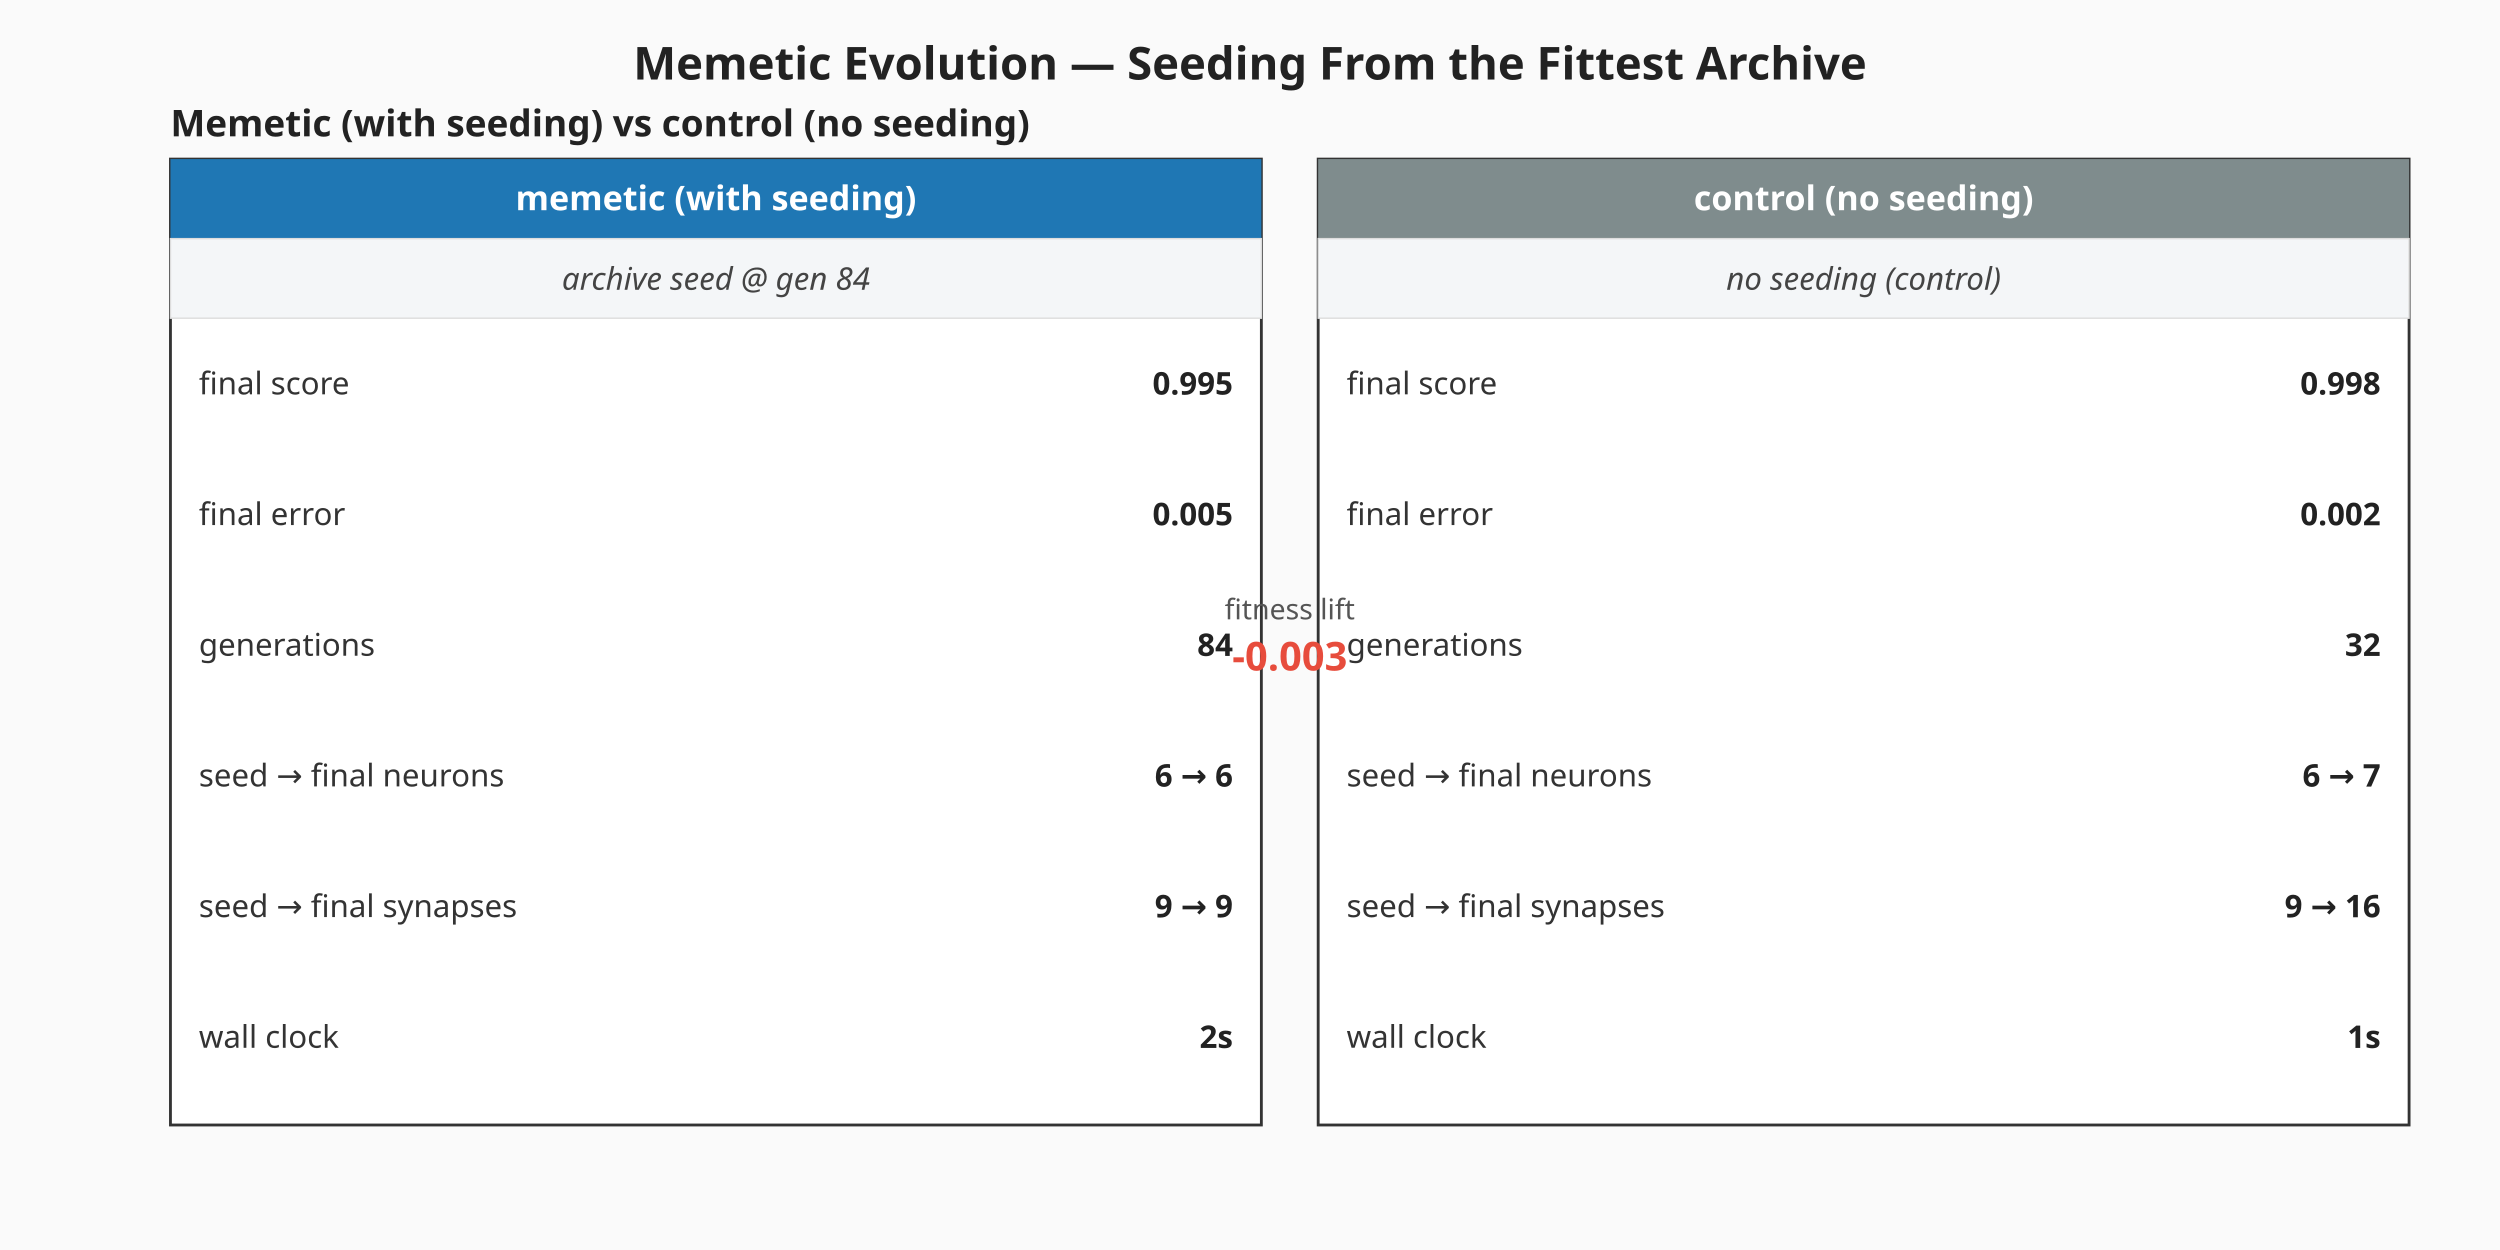
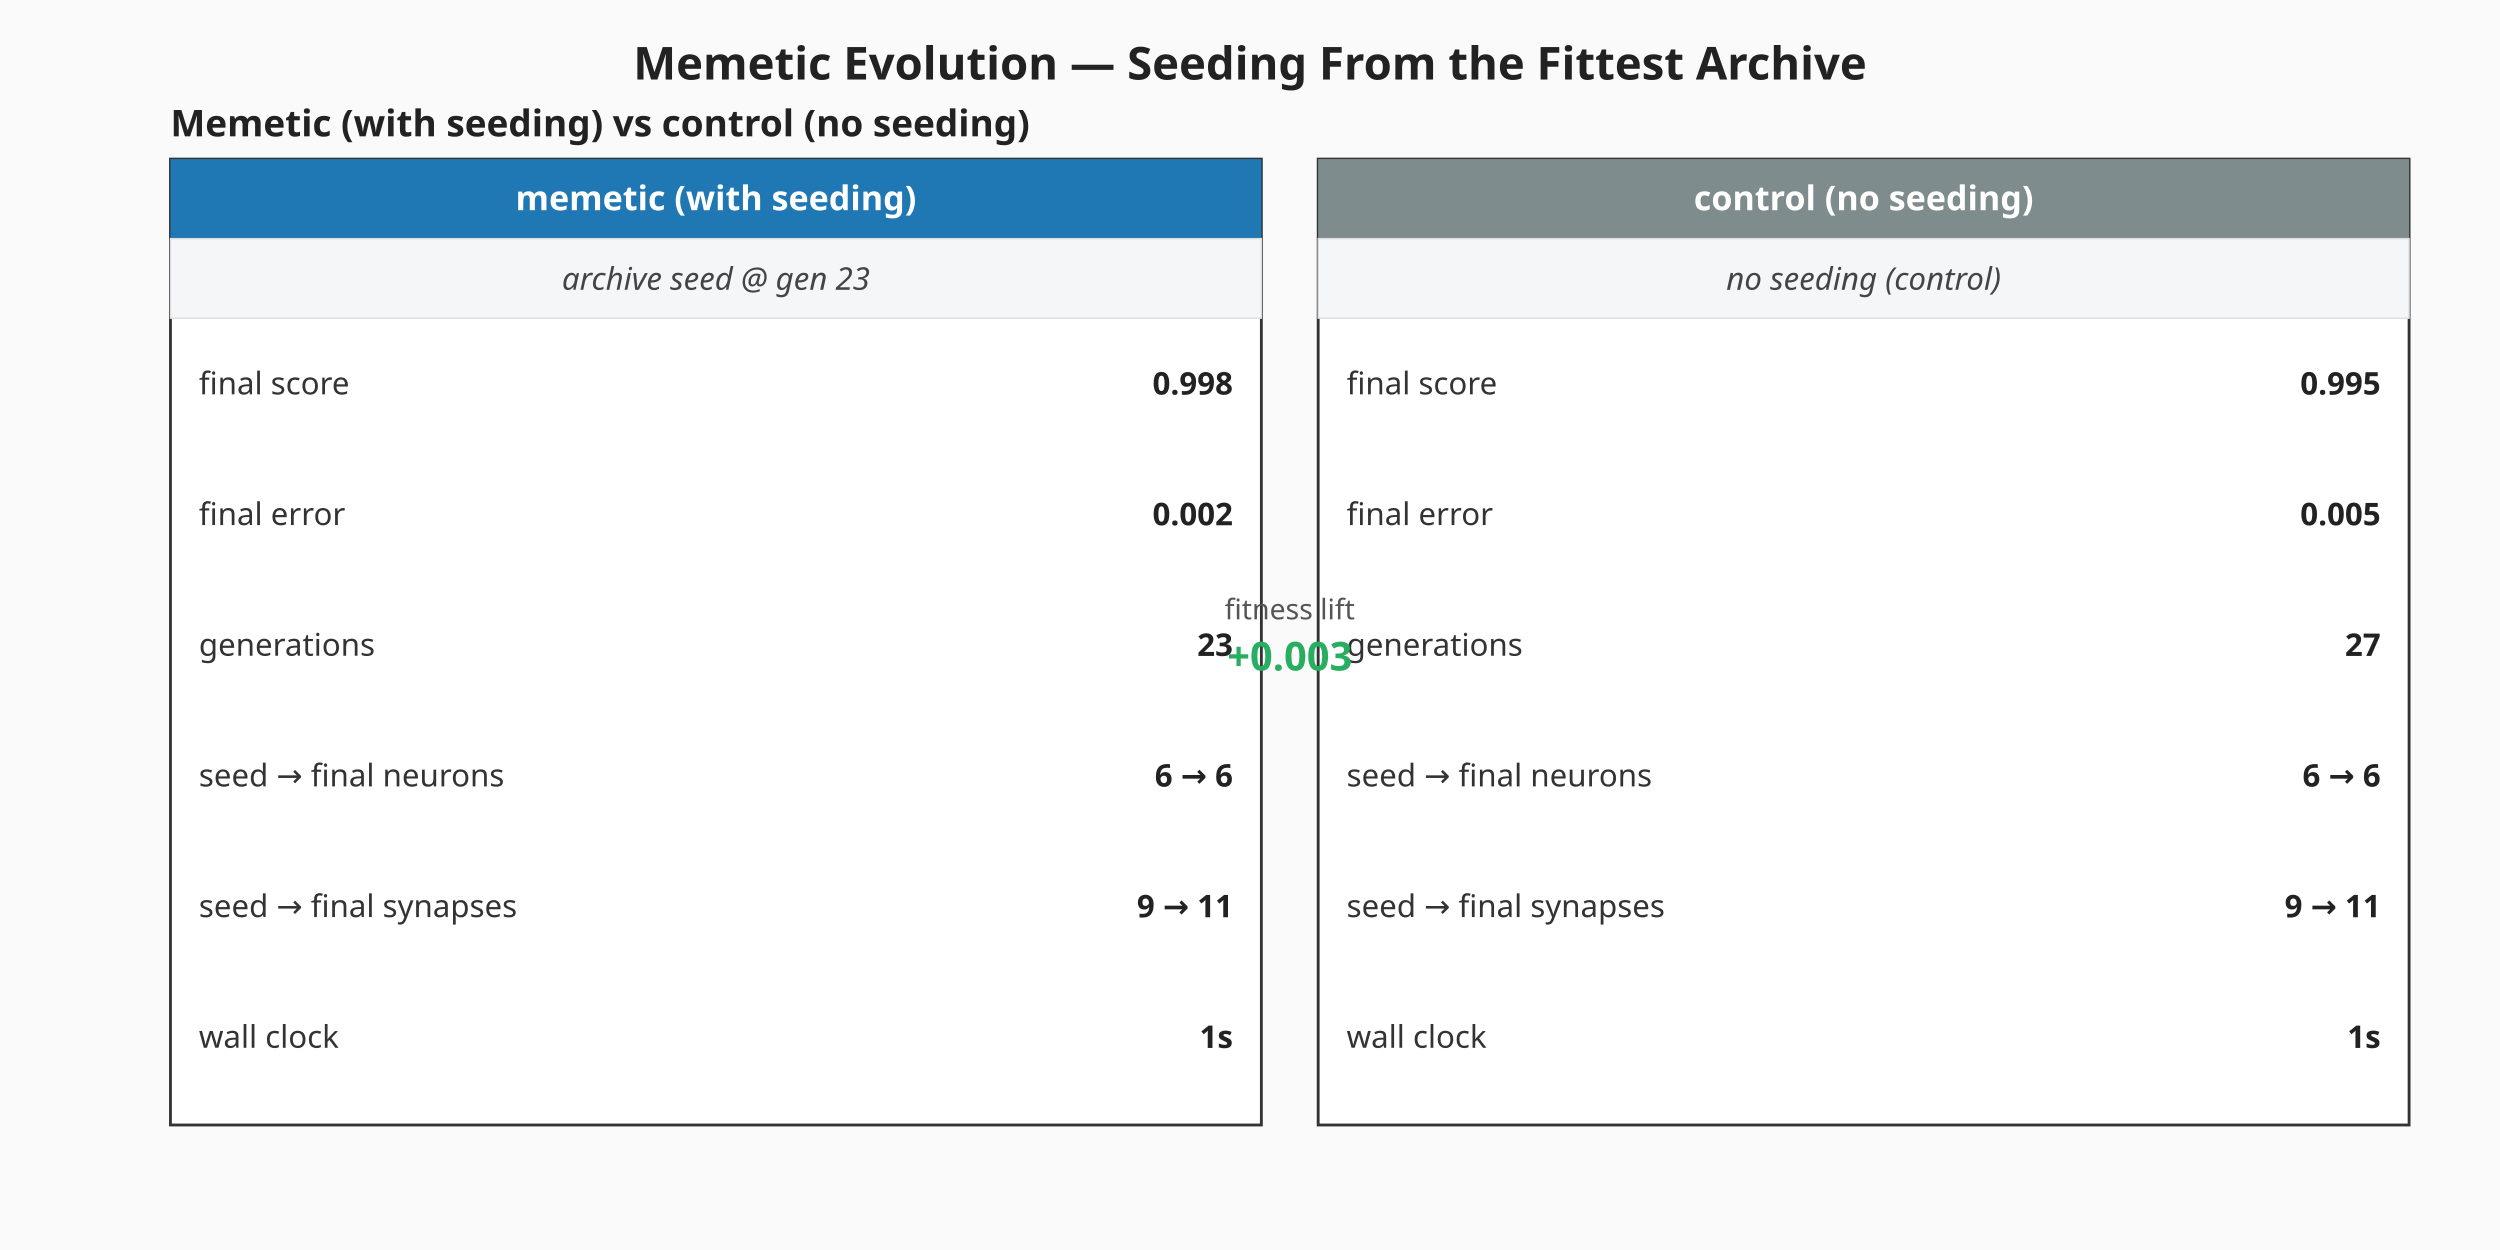
<svg xmlns="http://www.w3.org/2000/svg" viewBox="0 0 880 440" width="880" height="440" role="img" aria-label="Memetic vs control milestone summary">
  <rect width="880" height="440" fill="#fafafa" />
  <text x="440" y="28" text-anchor="middle" font-family="sans-serif" font-size="16" font-weight="bold" fill="#222">Memetic Evolution — Seeding From the Fittest Archive</text>
  <g class="memetic-milestone-panel" font-family="sans-serif">
    <text x="60" y="48.00" font-size="13" font-weight="bold" fill="#222">Memetic (with seeding) vs control (no seeding)</text>
    <g class="memetic-column">
      <rect x="60.00" y="56.00" width="384.00" height="340.00" fill="#ffffff" stroke="#333" stroke-width="1" />
      <rect x="60.00" y="56.00" width="384.00" height="28.00" fill="#1f77b4" />
      <text x="252.00" y="74.00" text-anchor="middle" font-size="12" font-weight="bold" fill="#ffffff">memetic (with seeding)</text>
      <rect class="seeding-annotation" x="60.00" y="84.00" width="384.00" height="28.00" fill="#f4f6f8" stroke="#ddd" stroke-width="0.5" />
-       <text x="252.00" y="102.00" text-anchor="middle" font-size="11" fill="#444" font-style="italic">archive seed @ gen 84</text>
+       <text x="252.00" y="102.00" text-anchor="middle" font-size="11" fill="#444" font-style="italic">archive seed @ gen 23</text>
      <text x="70.00" y="135.00" dominant-baseline="middle" font-size="11" fill="#333">final score</text>
-       <text x="434.00" y="135.00" text-anchor="end" dominant-baseline="middle" font-size="11" font-weight="bold" fill="#222">0.995</text>
+       <text x="434.00" y="135.00" text-anchor="end" dominant-baseline="middle" font-size="11" font-weight="bold" fill="#222">0.998</text>
      <text x="70.00" y="181.00" dominant-baseline="middle" font-size="11" fill="#333">final error</text>
-       <text x="434.00" y="181.00" text-anchor="end" dominant-baseline="middle" font-size="11" font-weight="bold" fill="#222">0.005</text>
+       <text x="434.00" y="181.00" text-anchor="end" dominant-baseline="middle" font-size="11" font-weight="bold" fill="#222">0.002</text>
      <text x="70.00" y="227.00" dominant-baseline="middle" font-size="11" fill="#333">generations</text>
-       <text x="434.00" y="227.00" text-anchor="end" dominant-baseline="middle" font-size="11" font-weight="bold" fill="#222">84</text>
+       <text x="434.00" y="227.00" text-anchor="end" dominant-baseline="middle" font-size="11" font-weight="bold" fill="#222">23</text>
      <text x="70.00" y="273.00" dominant-baseline="middle" font-size="11" fill="#333">seed → final neurons</text>
      <text x="434.00" y="273.00" text-anchor="end" dominant-baseline="middle" font-size="11" font-weight="bold" fill="#222">6 → 6</text>
      <text x="70.00" y="319.00" dominant-baseline="middle" font-size="11" fill="#333">seed → final synapses</text>
-       <text x="434.00" y="319.00" text-anchor="end" dominant-baseline="middle" font-size="11" font-weight="bold" fill="#222">9 → 9</text>
+       <text x="434.00" y="319.00" text-anchor="end" dominant-baseline="middle" font-size="11" font-weight="bold" fill="#222">9 → 11</text>
      <text x="70.00" y="365.00" dominant-baseline="middle" font-size="11" fill="#333">wall clock</text>
-       <text x="434.00" y="365.00" text-anchor="end" dominant-baseline="middle" font-size="11" font-weight="bold" fill="#222">2s</text>
+       <text x="434.00" y="365.00" text-anchor="end" dominant-baseline="middle" font-size="11" font-weight="bold" fill="#222">1s</text>
    </g>
    <g class="control-column">
      <rect x="464.00" y="56.00" width="384.00" height="340.00" fill="#ffffff" stroke="#333" stroke-width="1" />
      <rect x="464.00" y="56.00" width="384.00" height="28.00" fill="#7f8c8d" />
      <text x="656.00" y="74.00" text-anchor="middle" font-size="12" font-weight="bold" fill="#ffffff">control (no seeding)</text>
      <rect class="seeding-annotation" x="464.00" y="84.00" width="384.00" height="28.00" fill="#f4f6f8" stroke="#ddd" stroke-width="0.5" />
      <text x="656.00" y="102.00" text-anchor="middle" font-size="11" fill="#444" font-style="italic">no seeding (control)</text>
      <text x="474.00" y="135.00" dominant-baseline="middle" font-size="11" fill="#333">final score</text>
-       <text x="838.00" y="135.00" text-anchor="end" dominant-baseline="middle" font-size="11" font-weight="bold" fill="#222">0.998</text>
+       <text x="838.00" y="135.00" text-anchor="end" dominant-baseline="middle" font-size="11" font-weight="bold" fill="#222">0.995</text>
      <text x="474.00" y="181.00" dominant-baseline="middle" font-size="11" fill="#333">final error</text>
-       <text x="838.00" y="181.00" text-anchor="end" dominant-baseline="middle" font-size="11" font-weight="bold" fill="#222">0.002</text>
+       <text x="838.00" y="181.00" text-anchor="end" dominant-baseline="middle" font-size="11" font-weight="bold" fill="#222">0.005</text>
      <text x="474.00" y="227.00" dominant-baseline="middle" font-size="11" fill="#333">generations</text>
-       <text x="838.00" y="227.00" text-anchor="end" dominant-baseline="middle" font-size="11" font-weight="bold" fill="#222">32</text>
+       <text x="838.00" y="227.00" text-anchor="end" dominant-baseline="middle" font-size="11" font-weight="bold" fill="#222">27</text>
      <text x="474.00" y="273.00" dominant-baseline="middle" font-size="11" fill="#333">seed → final neurons</text>
-       <text x="838.00" y="273.00" text-anchor="end" dominant-baseline="middle" font-size="11" font-weight="bold" fill="#222">6 → 7</text>
+       <text x="838.00" y="273.00" text-anchor="end" dominant-baseline="middle" font-size="11" font-weight="bold" fill="#222">6 → 6</text>
      <text x="474.00" y="319.00" dominant-baseline="middle" font-size="11" fill="#333">seed → final synapses</text>
-       <text x="838.00" y="319.00" text-anchor="end" dominant-baseline="middle" font-size="11" font-weight="bold" fill="#222">9 → 16</text>
+       <text x="838.00" y="319.00" text-anchor="end" dominant-baseline="middle" font-size="11" font-weight="bold" fill="#222">9 → 11</text>
      <text x="474.00" y="365.00" dominant-baseline="middle" font-size="11" fill="#333">wall clock</text>
      <text x="838.00" y="365.00" text-anchor="end" dominant-baseline="middle" font-size="11" font-weight="bold" fill="#222">1s</text>
    </g>
    <text x="454.00" y="218.00" text-anchor="middle" font-size="10" fill="#555">fitness lift</text>
-     <text x="454.00" y="236.00" text-anchor="middle" font-size="14" font-weight="bold" fill="#e74c3c">-0.003</text>
+     <text x="454.00" y="236.00" text-anchor="middle" font-size="14" font-weight="bold" fill="#27ae60">+0.003</text>
  </g>
</svg>
